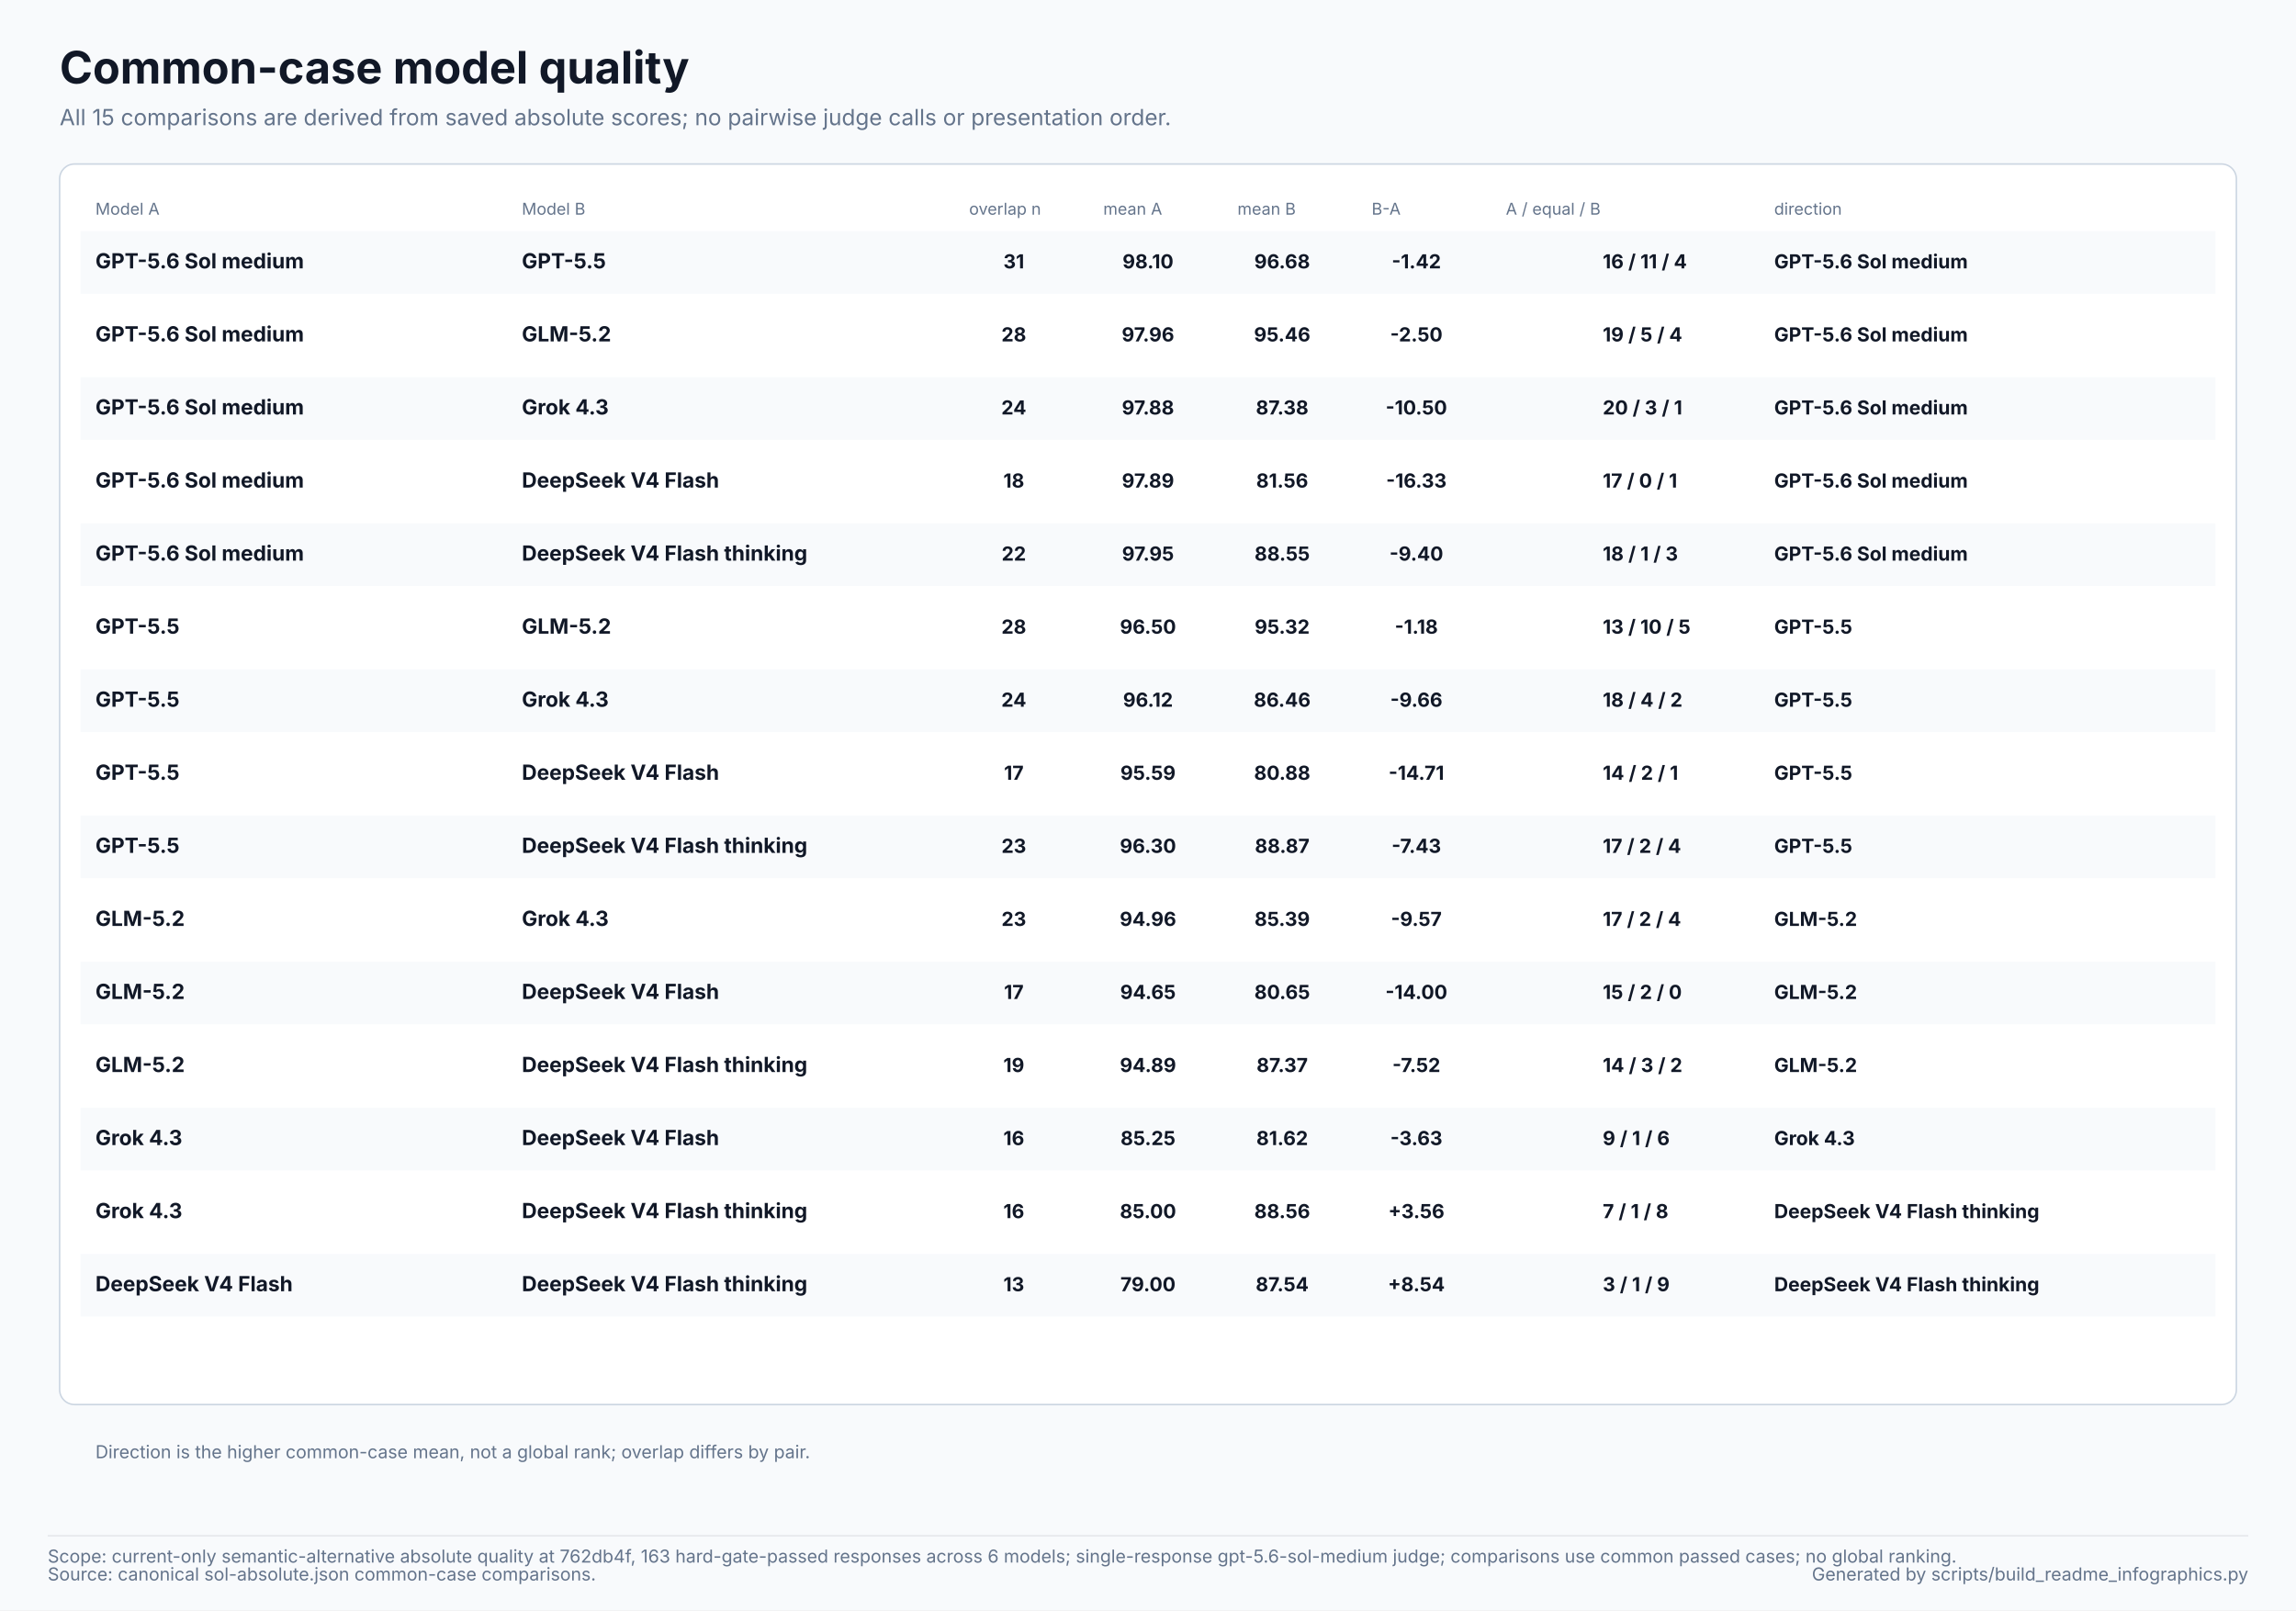
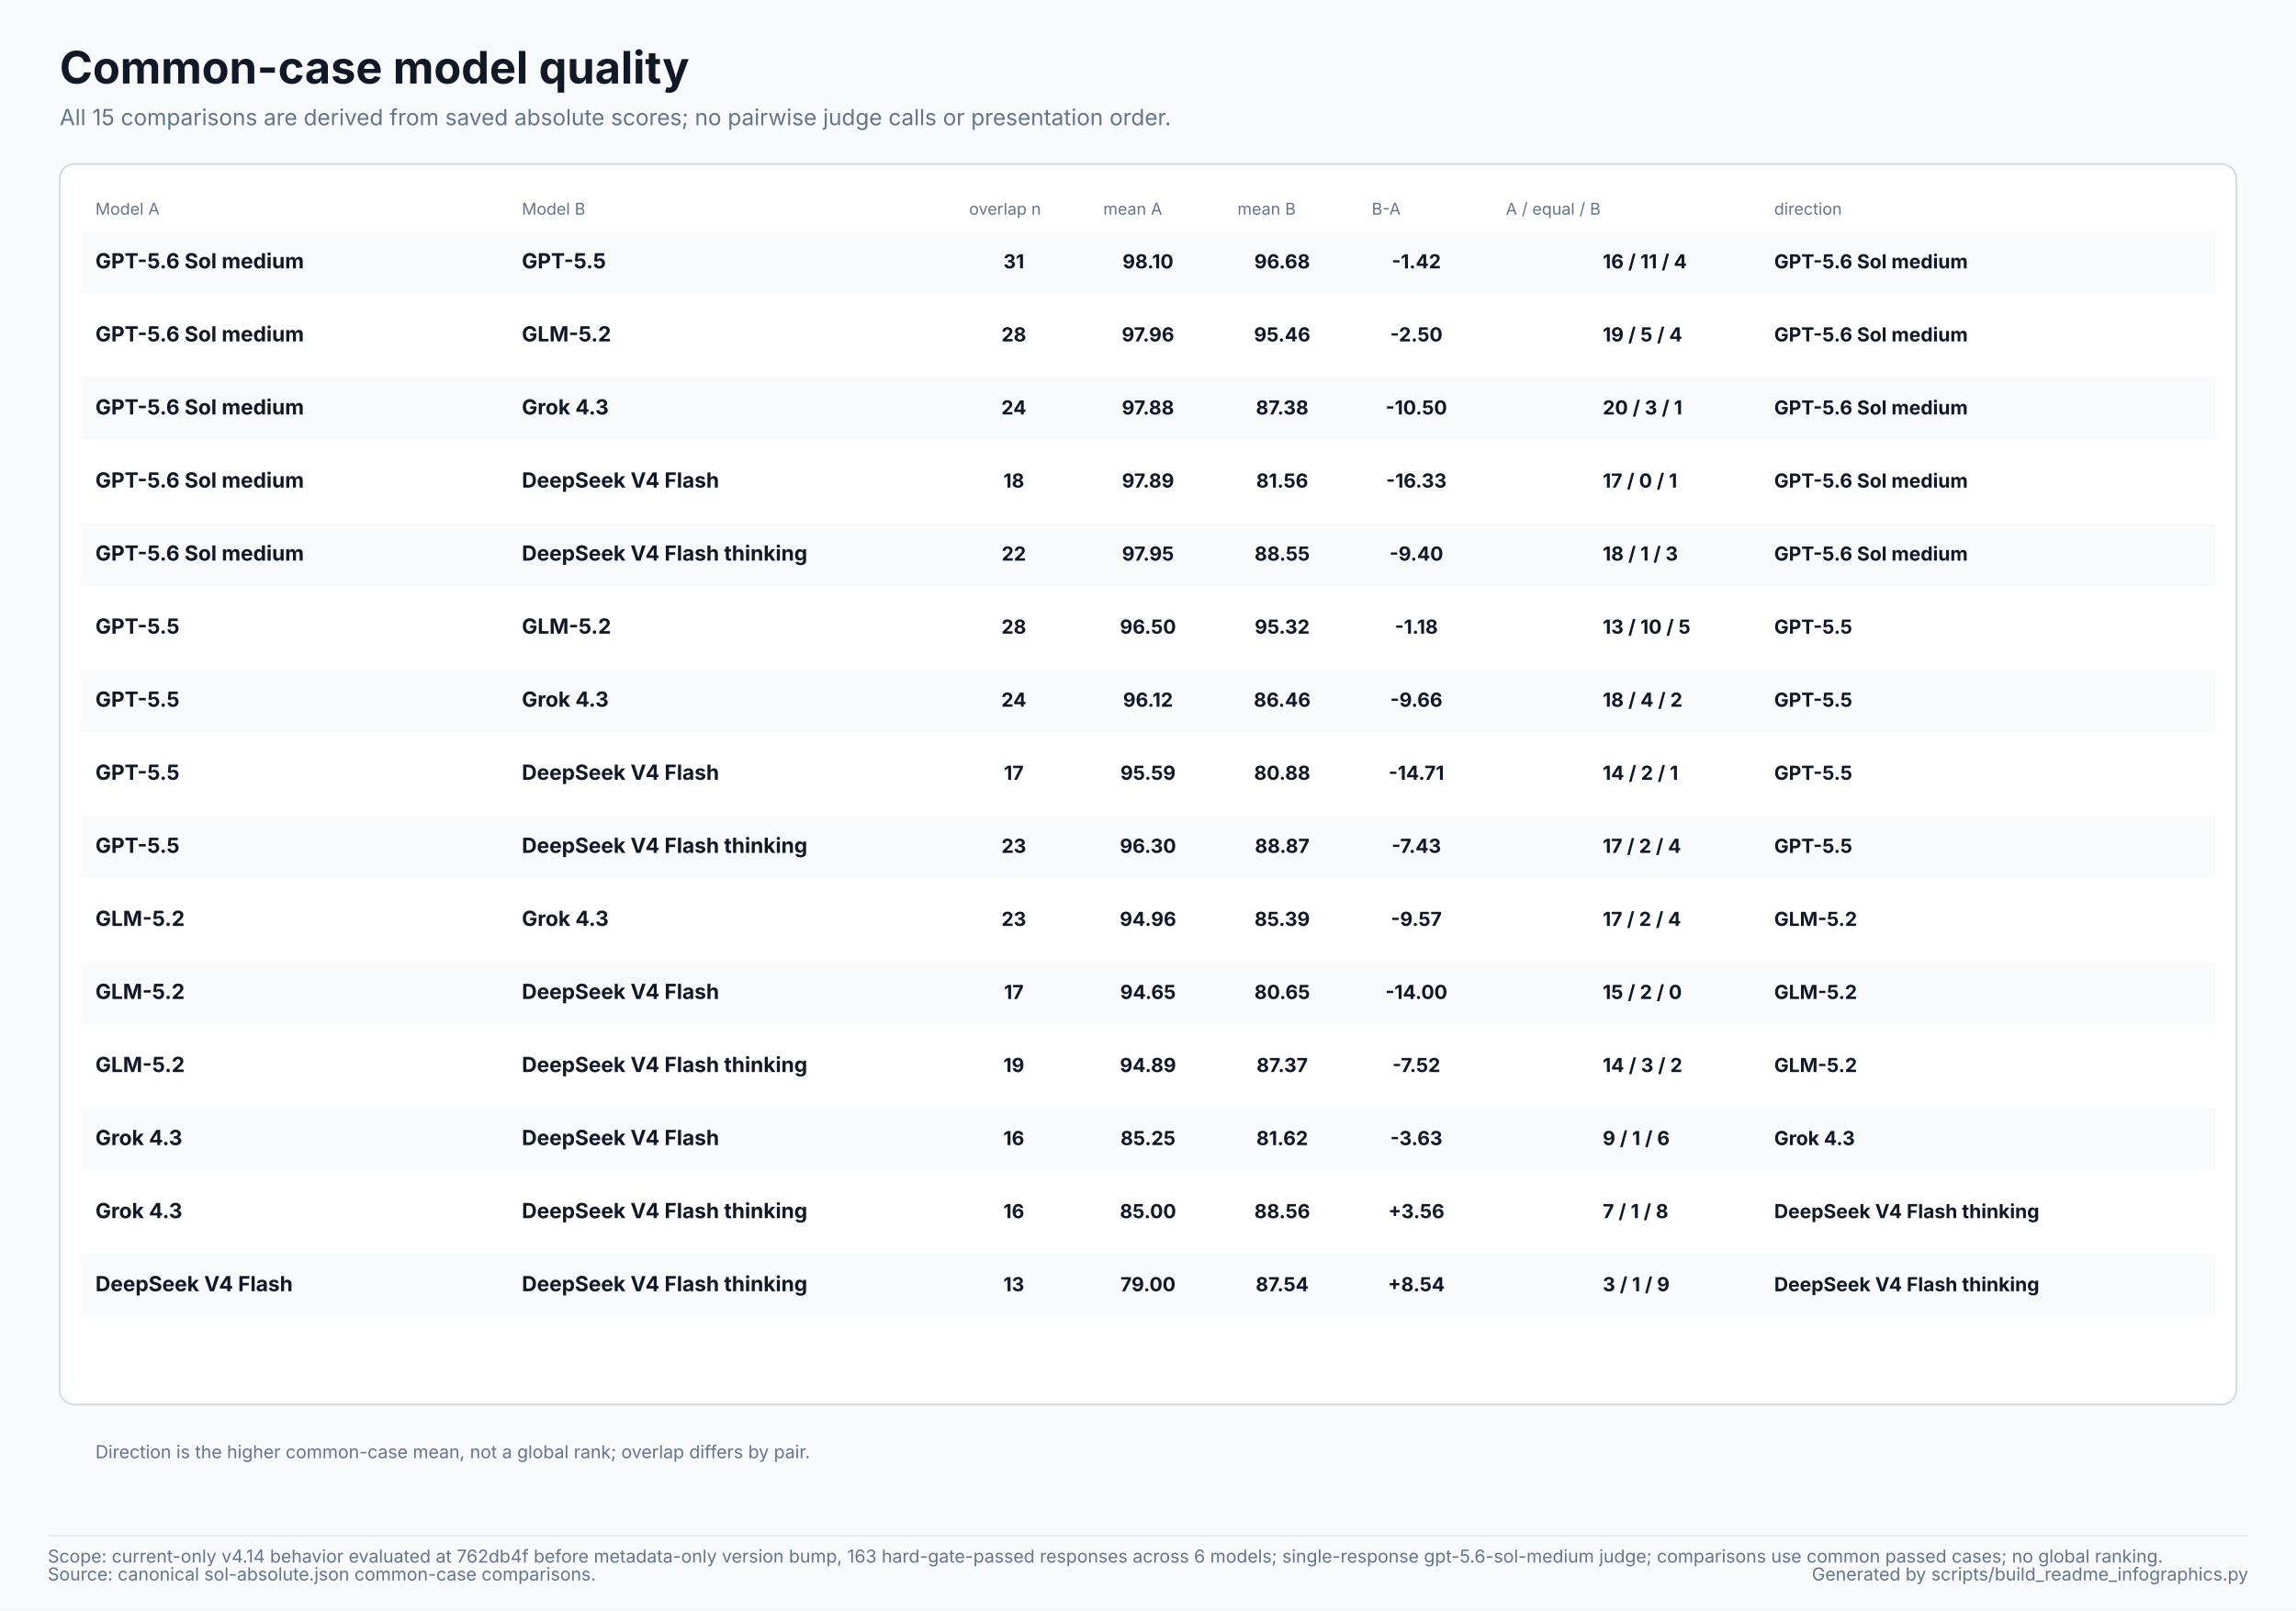
<svg xmlns="http://www.w3.org/2000/svg" width="1540" height="1080" viewBox="0 0 1540 1080" role="img" aria-labelledby="title desc">
  <style>
text{font-family:-apple-system,BlinkMacSystemFont,'Segoe UI',sans-serif;letter-spacing:0}
.title{font-size:30px;font-weight:700;fill:#111827}
.subtitle{font-size:15px;fill:#64748b}
.label{font-size:14px;font-weight:700;fill:#111827}
.small{font-size:12px;fill:#64748b}
.value{font-size:13px;font-weight:700;fill:#111827}
.axis{font-size:11px;fill:#64748b}
.cell{font-size:11px;font-weight:700;fill:#111827}
</style>
  <rect x="0" y="0" width="1540" height="1080" fill="#f8fafc" />
  <text x="40.0" y="56.0" class="title">Common-case model quality</text>
  <text x="40.0" y="84.0" class="subtitle">All 15 comparisons are derived from saved absolute scores; no pairwise judge calls or presentation order.</text>
  <rect x="40.0" y="110.0" width="1460.0" height="832.0" rx="10.0" fill="#ffffff" stroke="#cbd5e1" />
  <text x="64.0" y="144.0" class="axis">Model A</text>
  <text x="350.0" y="144.0" class="axis">Model B</text>
  <text x="650.0" y="144.0" class="axis">overlap n</text>
  <text x="740.0" y="144.0" class="axis">mean A</text>
  <text x="830.0" y="144.0" class="axis">mean B</text>
  <text x="920.0" y="144.0" class="axis">B-A</text>
  <text x="1010.0" y="144.0" class="axis">A / equal / B</text>
  <text x="1190.0" y="144.0" class="axis">direction</text>
  <g data-comparison-row="true">
    <rect x="54.0" y="155.0" width="1432.0" height="42.0" rx="0.0" fill="#f8fafc" />
    <text x="64.0" y="180.0" class="label">GPT-5.6 Sol medium</text>
    <text x="350.0" y="180.0" class="label">GPT-5.5</text>
    <text x="680.0" y="180.0" class="value" text-anchor="middle">31</text>
    <text x="770.0" y="180.0" class="value" text-anchor="middle">98.10</text>
    <text x="860.0" y="180.0" class="value" text-anchor="middle">96.68</text>
    <text x="950.0" y="180.0" class="value" text-anchor="middle">-1.42</text>
    <text x="1075.0" y="180.0" class="value">16 / 11 / 4</text>
    <text x="1190.0" y="180.0" class="value">GPT-5.6 Sol medium</text>
  </g>
  <g data-comparison-row="true">
    <text x="64.0" y="229.0" class="label">GPT-5.6 Sol medium</text>
    <text x="350.0" y="229.0" class="label">GLM-5.2</text>
    <text x="680.0" y="229.0" class="value" text-anchor="middle">28</text>
    <text x="770.0" y="229.0" class="value" text-anchor="middle">97.96</text>
    <text x="860.0" y="229.0" class="value" text-anchor="middle">95.46</text>
    <text x="950.0" y="229.0" class="value" text-anchor="middle">-2.50</text>
    <text x="1075.0" y="229.0" class="value">19 / 5 / 4</text>
    <text x="1190.0" y="229.0" class="value">GPT-5.6 Sol medium</text>
  </g>
  <g data-comparison-row="true">
    <rect x="54.0" y="253.0" width="1432.0" height="42.0" rx="0.0" fill="#f8fafc" />
    <text x="64.0" y="278.0" class="label">GPT-5.6 Sol medium</text>
    <text x="350.0" y="278.0" class="label">Grok 4.3</text>
    <text x="680.0" y="278.0" class="value" text-anchor="middle">24</text>
    <text x="770.0" y="278.0" class="value" text-anchor="middle">97.88</text>
    <text x="860.0" y="278.0" class="value" text-anchor="middle">87.38</text>
    <text x="950.0" y="278.0" class="value" text-anchor="middle">-10.50</text>
    <text x="1075.0" y="278.0" class="value">20 / 3 / 1</text>
    <text x="1190.0" y="278.0" class="value">GPT-5.6 Sol medium</text>
  </g>
  <g data-comparison-row="true">
    <text x="64.0" y="327.0" class="label">GPT-5.6 Sol medium</text>
    <text x="350.0" y="327.0" class="label">DeepSeek V4 Flash</text>
    <text x="680.0" y="327.0" class="value" text-anchor="middle">18</text>
    <text x="770.0" y="327.0" class="value" text-anchor="middle">97.89</text>
    <text x="860.0" y="327.0" class="value" text-anchor="middle">81.56</text>
    <text x="950.0" y="327.0" class="value" text-anchor="middle">-16.33</text>
    <text x="1075.0" y="327.0" class="value">17 / 0 / 1</text>
    <text x="1190.0" y="327.0" class="value">GPT-5.6 Sol medium</text>
  </g>
  <g data-comparison-row="true">
    <rect x="54.0" y="351.0" width="1432.0" height="42.0" rx="0.0" fill="#f8fafc" />
    <text x="64.0" y="376.0" class="label">GPT-5.6 Sol medium</text>
    <text x="350.0" y="376.0" class="label">DeepSeek V4 Flash thinking</text>
    <text x="680.0" y="376.0" class="value" text-anchor="middle">22</text>
    <text x="770.0" y="376.0" class="value" text-anchor="middle">97.95</text>
    <text x="860.0" y="376.0" class="value" text-anchor="middle">88.55</text>
    <text x="950.0" y="376.0" class="value" text-anchor="middle">-9.40</text>
    <text x="1075.0" y="376.0" class="value">18 / 1 / 3</text>
    <text x="1190.0" y="376.0" class="value">GPT-5.6 Sol medium</text>
  </g>
  <g data-comparison-row="true">
    <text x="64.0" y="425.0" class="label">GPT-5.5</text>
    <text x="350.0" y="425.0" class="label">GLM-5.2</text>
    <text x="680.0" y="425.0" class="value" text-anchor="middle">28</text>
    <text x="770.0" y="425.0" class="value" text-anchor="middle">96.50</text>
    <text x="860.0" y="425.0" class="value" text-anchor="middle">95.32</text>
    <text x="950.0" y="425.0" class="value" text-anchor="middle">-1.18</text>
    <text x="1075.0" y="425.0" class="value">13 / 10 / 5</text>
    <text x="1190.0" y="425.0" class="value">GPT-5.5</text>
  </g>
  <g data-comparison-row="true">
    <rect x="54.0" y="449.0" width="1432.0" height="42.0" rx="0.0" fill="#f8fafc" />
    <text x="64.0" y="474.0" class="label">GPT-5.5</text>
    <text x="350.0" y="474.0" class="label">Grok 4.3</text>
    <text x="680.0" y="474.0" class="value" text-anchor="middle">24</text>
    <text x="770.0" y="474.0" class="value" text-anchor="middle">96.12</text>
    <text x="860.0" y="474.0" class="value" text-anchor="middle">86.46</text>
    <text x="950.0" y="474.0" class="value" text-anchor="middle">-9.66</text>
    <text x="1075.0" y="474.0" class="value">18 / 4 / 2</text>
    <text x="1190.0" y="474.0" class="value">GPT-5.5</text>
  </g>
  <g data-comparison-row="true">
    <text x="64.0" y="523.0" class="label">GPT-5.5</text>
    <text x="350.0" y="523.0" class="label">DeepSeek V4 Flash</text>
    <text x="680.0" y="523.0" class="value" text-anchor="middle">17</text>
    <text x="770.0" y="523.0" class="value" text-anchor="middle">95.59</text>
    <text x="860.0" y="523.0" class="value" text-anchor="middle">80.88</text>
    <text x="950.0" y="523.0" class="value" text-anchor="middle">-14.71</text>
    <text x="1075.0" y="523.0" class="value">14 / 2 / 1</text>
    <text x="1190.0" y="523.0" class="value">GPT-5.5</text>
  </g>
  <g data-comparison-row="true">
    <rect x="54.0" y="547.0" width="1432.0" height="42.0" rx="0.0" fill="#f8fafc" />
    <text x="64.0" y="572.0" class="label">GPT-5.5</text>
    <text x="350.0" y="572.0" class="label">DeepSeek V4 Flash thinking</text>
    <text x="680.0" y="572.0" class="value" text-anchor="middle">23</text>
    <text x="770.0" y="572.0" class="value" text-anchor="middle">96.30</text>
    <text x="860.0" y="572.0" class="value" text-anchor="middle">88.87</text>
    <text x="950.0" y="572.0" class="value" text-anchor="middle">-7.43</text>
    <text x="1075.0" y="572.0" class="value">17 / 2 / 4</text>
    <text x="1190.0" y="572.0" class="value">GPT-5.5</text>
  </g>
  <g data-comparison-row="true">
    <text x="64.0" y="621.0" class="label">GLM-5.2</text>
    <text x="350.0" y="621.0" class="label">Grok 4.3</text>
    <text x="680.0" y="621.0" class="value" text-anchor="middle">23</text>
    <text x="770.0" y="621.0" class="value" text-anchor="middle">94.96</text>
    <text x="860.0" y="621.0" class="value" text-anchor="middle">85.39</text>
    <text x="950.0" y="621.0" class="value" text-anchor="middle">-9.57</text>
    <text x="1075.0" y="621.0" class="value">17 / 2 / 4</text>
    <text x="1190.0" y="621.0" class="value">GLM-5.2</text>
  </g>
  <g data-comparison-row="true">
    <rect x="54.0" y="645.0" width="1432.0" height="42.0" rx="0.0" fill="#f8fafc" />
    <text x="64.0" y="670.0" class="label">GLM-5.2</text>
    <text x="350.0" y="670.0" class="label">DeepSeek V4 Flash</text>
    <text x="680.0" y="670.0" class="value" text-anchor="middle">17</text>
    <text x="770.0" y="670.0" class="value" text-anchor="middle">94.65</text>
    <text x="860.0" y="670.0" class="value" text-anchor="middle">80.65</text>
    <text x="950.0" y="670.0" class="value" text-anchor="middle">-14.00</text>
    <text x="1075.0" y="670.0" class="value">15 / 2 / 0</text>
    <text x="1190.0" y="670.0" class="value">GLM-5.2</text>
  </g>
  <g data-comparison-row="true">
    <text x="64.0" y="719.0" class="label">GLM-5.2</text>
    <text x="350.0" y="719.0" class="label">DeepSeek V4 Flash thinking</text>
    <text x="680.0" y="719.0" class="value" text-anchor="middle">19</text>
    <text x="770.0" y="719.0" class="value" text-anchor="middle">94.89</text>
    <text x="860.0" y="719.0" class="value" text-anchor="middle">87.37</text>
    <text x="950.0" y="719.0" class="value" text-anchor="middle">-7.52</text>
    <text x="1075.0" y="719.0" class="value">14 / 3 / 2</text>
    <text x="1190.0" y="719.0" class="value">GLM-5.2</text>
  </g>
  <g data-comparison-row="true">
    <rect x="54.0" y="743.0" width="1432.0" height="42.0" rx="0.0" fill="#f8fafc" />
    <text x="64.0" y="768.0" class="label">Grok 4.3</text>
    <text x="350.0" y="768.0" class="label">DeepSeek V4 Flash</text>
    <text x="680.0" y="768.0" class="value" text-anchor="middle">16</text>
    <text x="770.0" y="768.0" class="value" text-anchor="middle">85.25</text>
    <text x="860.0" y="768.0" class="value" text-anchor="middle">81.62</text>
    <text x="950.0" y="768.0" class="value" text-anchor="middle">-3.63</text>
    <text x="1075.0" y="768.0" class="value">9 / 1 / 6</text>
    <text x="1190.0" y="768.0" class="value">Grok 4.3</text>
  </g>
  <g data-comparison-row="true">
    <text x="64.0" y="817.0" class="label">Grok 4.3</text>
    <text x="350.0" y="817.0" class="label">DeepSeek V4 Flash thinking</text>
    <text x="680.0" y="817.0" class="value" text-anchor="middle">16</text>
    <text x="770.0" y="817.0" class="value" text-anchor="middle">85.00</text>
    <text x="860.0" y="817.0" class="value" text-anchor="middle">88.56</text>
    <text x="950.0" y="817.0" class="value" text-anchor="middle">+3.56</text>
    <text x="1075.0" y="817.0" class="value">7 / 1 / 8</text>
    <text x="1190.0" y="817.0" class="value">DeepSeek V4 Flash thinking</text>
  </g>
  <g data-comparison-row="true">
    <rect x="54.0" y="841.0" width="1432.0" height="42.0" rx="0.0" fill="#f8fafc" />
    <text x="64.0" y="866.0" class="label">DeepSeek V4 Flash</text>
    <text x="350.0" y="866.0" class="label">DeepSeek V4 Flash thinking</text>
    <text x="680.0" y="866.0" class="value" text-anchor="middle">13</text>
    <text x="770.0" y="866.0" class="value" text-anchor="middle">79.00</text>
    <text x="860.0" y="866.0" class="value" text-anchor="middle">87.54</text>
    <text x="950.0" y="866.0" class="value" text-anchor="middle">+8.54</text>
    <text x="1075.0" y="866.0" class="value">3 / 1 / 9</text>
    <text x="1190.0" y="866.0" class="value">DeepSeek V4 Flash thinking</text>
  </g>
  <text x="64.0" y="978.0" class="small">Direction is the higher common-case mean, not a global rank; overlap differs by pair.</text>
  <line x1="32.0" y1="1030.0" x2="1508.0" y2="1030.0" stroke="#e5e7eb" stroke-width="1" />
-   <text x="32.0" y="1048.0" class="small">Scope: current-only semantic-alternative absolute quality at 762db4f, 163 hard-gate-passed responses across 6 models; single-response gpt-5.6-sol-medium judge; comparisons use common passed cases; no global ranking.</text>
+   <text x="32.0" y="1048.0" class="small">Scope: current-only v4.14 behavior evaluated at 762db4f before metadata-only version bump, 163 hard-gate-passed responses across 6 models; single-response gpt-5.6-sol-medium judge; comparisons use common passed cases; no global ranking.</text>
  <text x="32.0" y="1060.0" class="small">Source: canonical sol-absolute.json common-case comparisons.</text>
  <text x="1508.0" y="1060.0" class="small" text-anchor="end">Generated by scripts/build_readme_infographics.py</text>
</svg>
